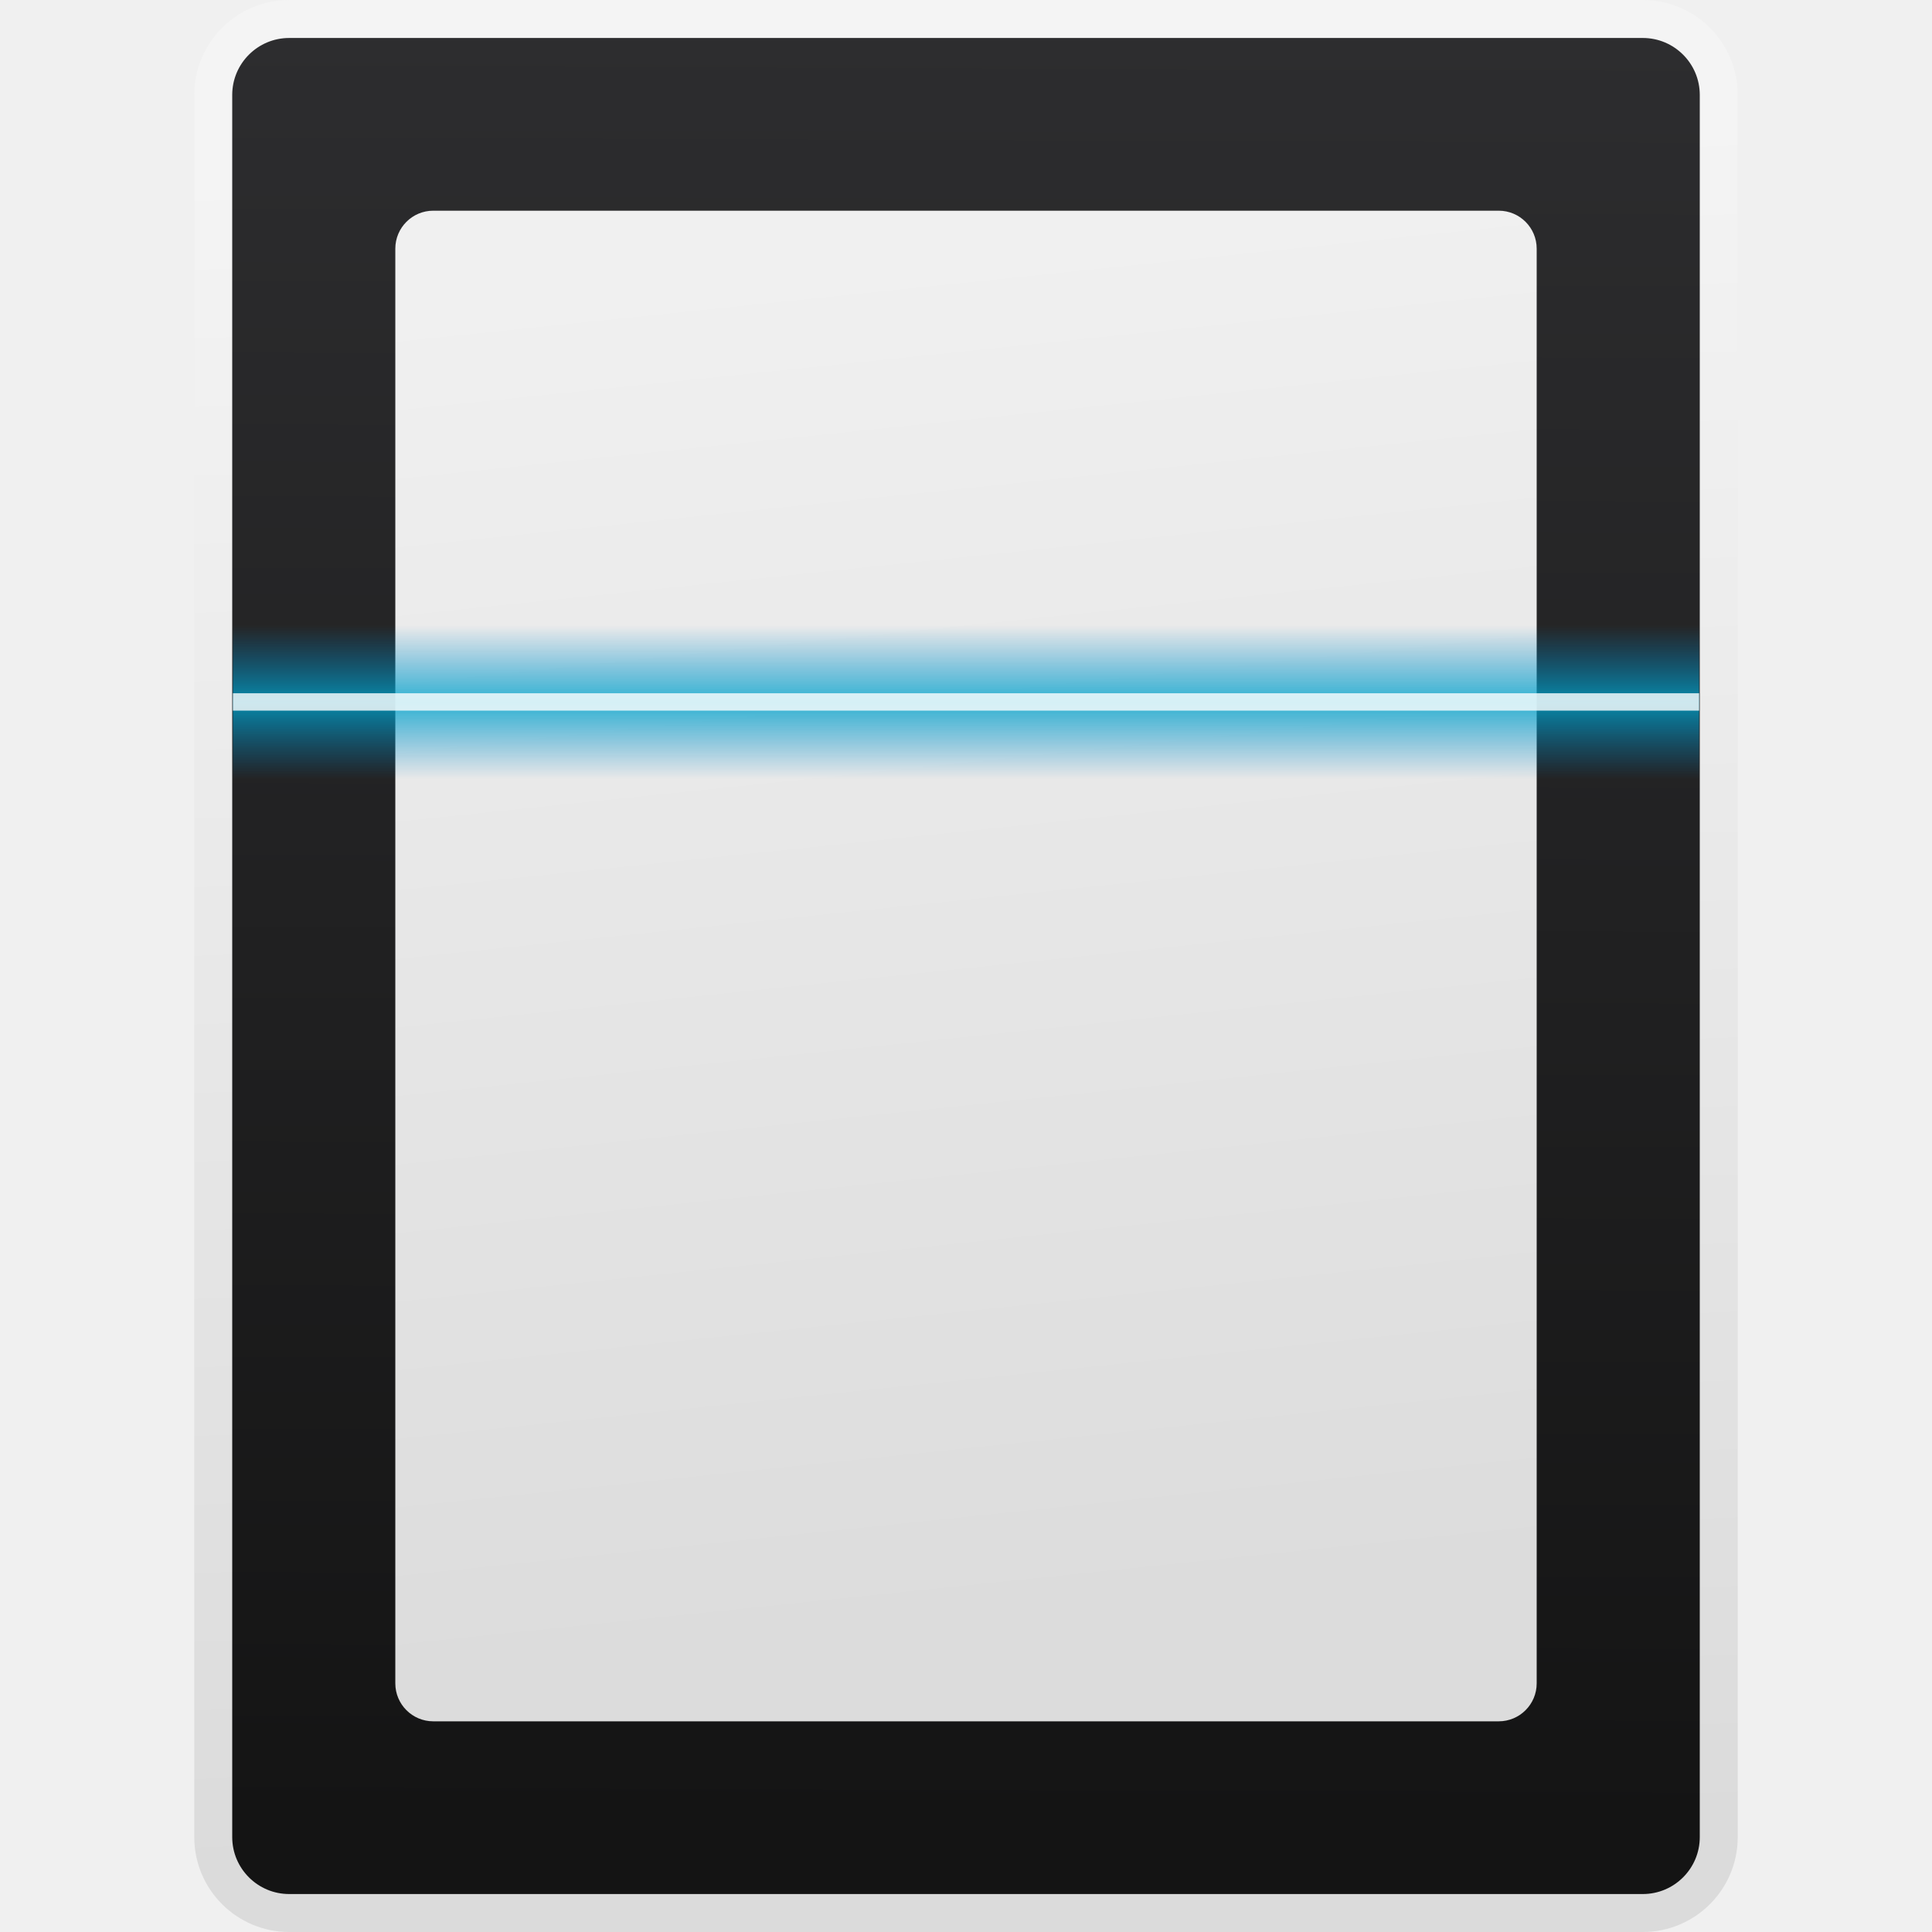
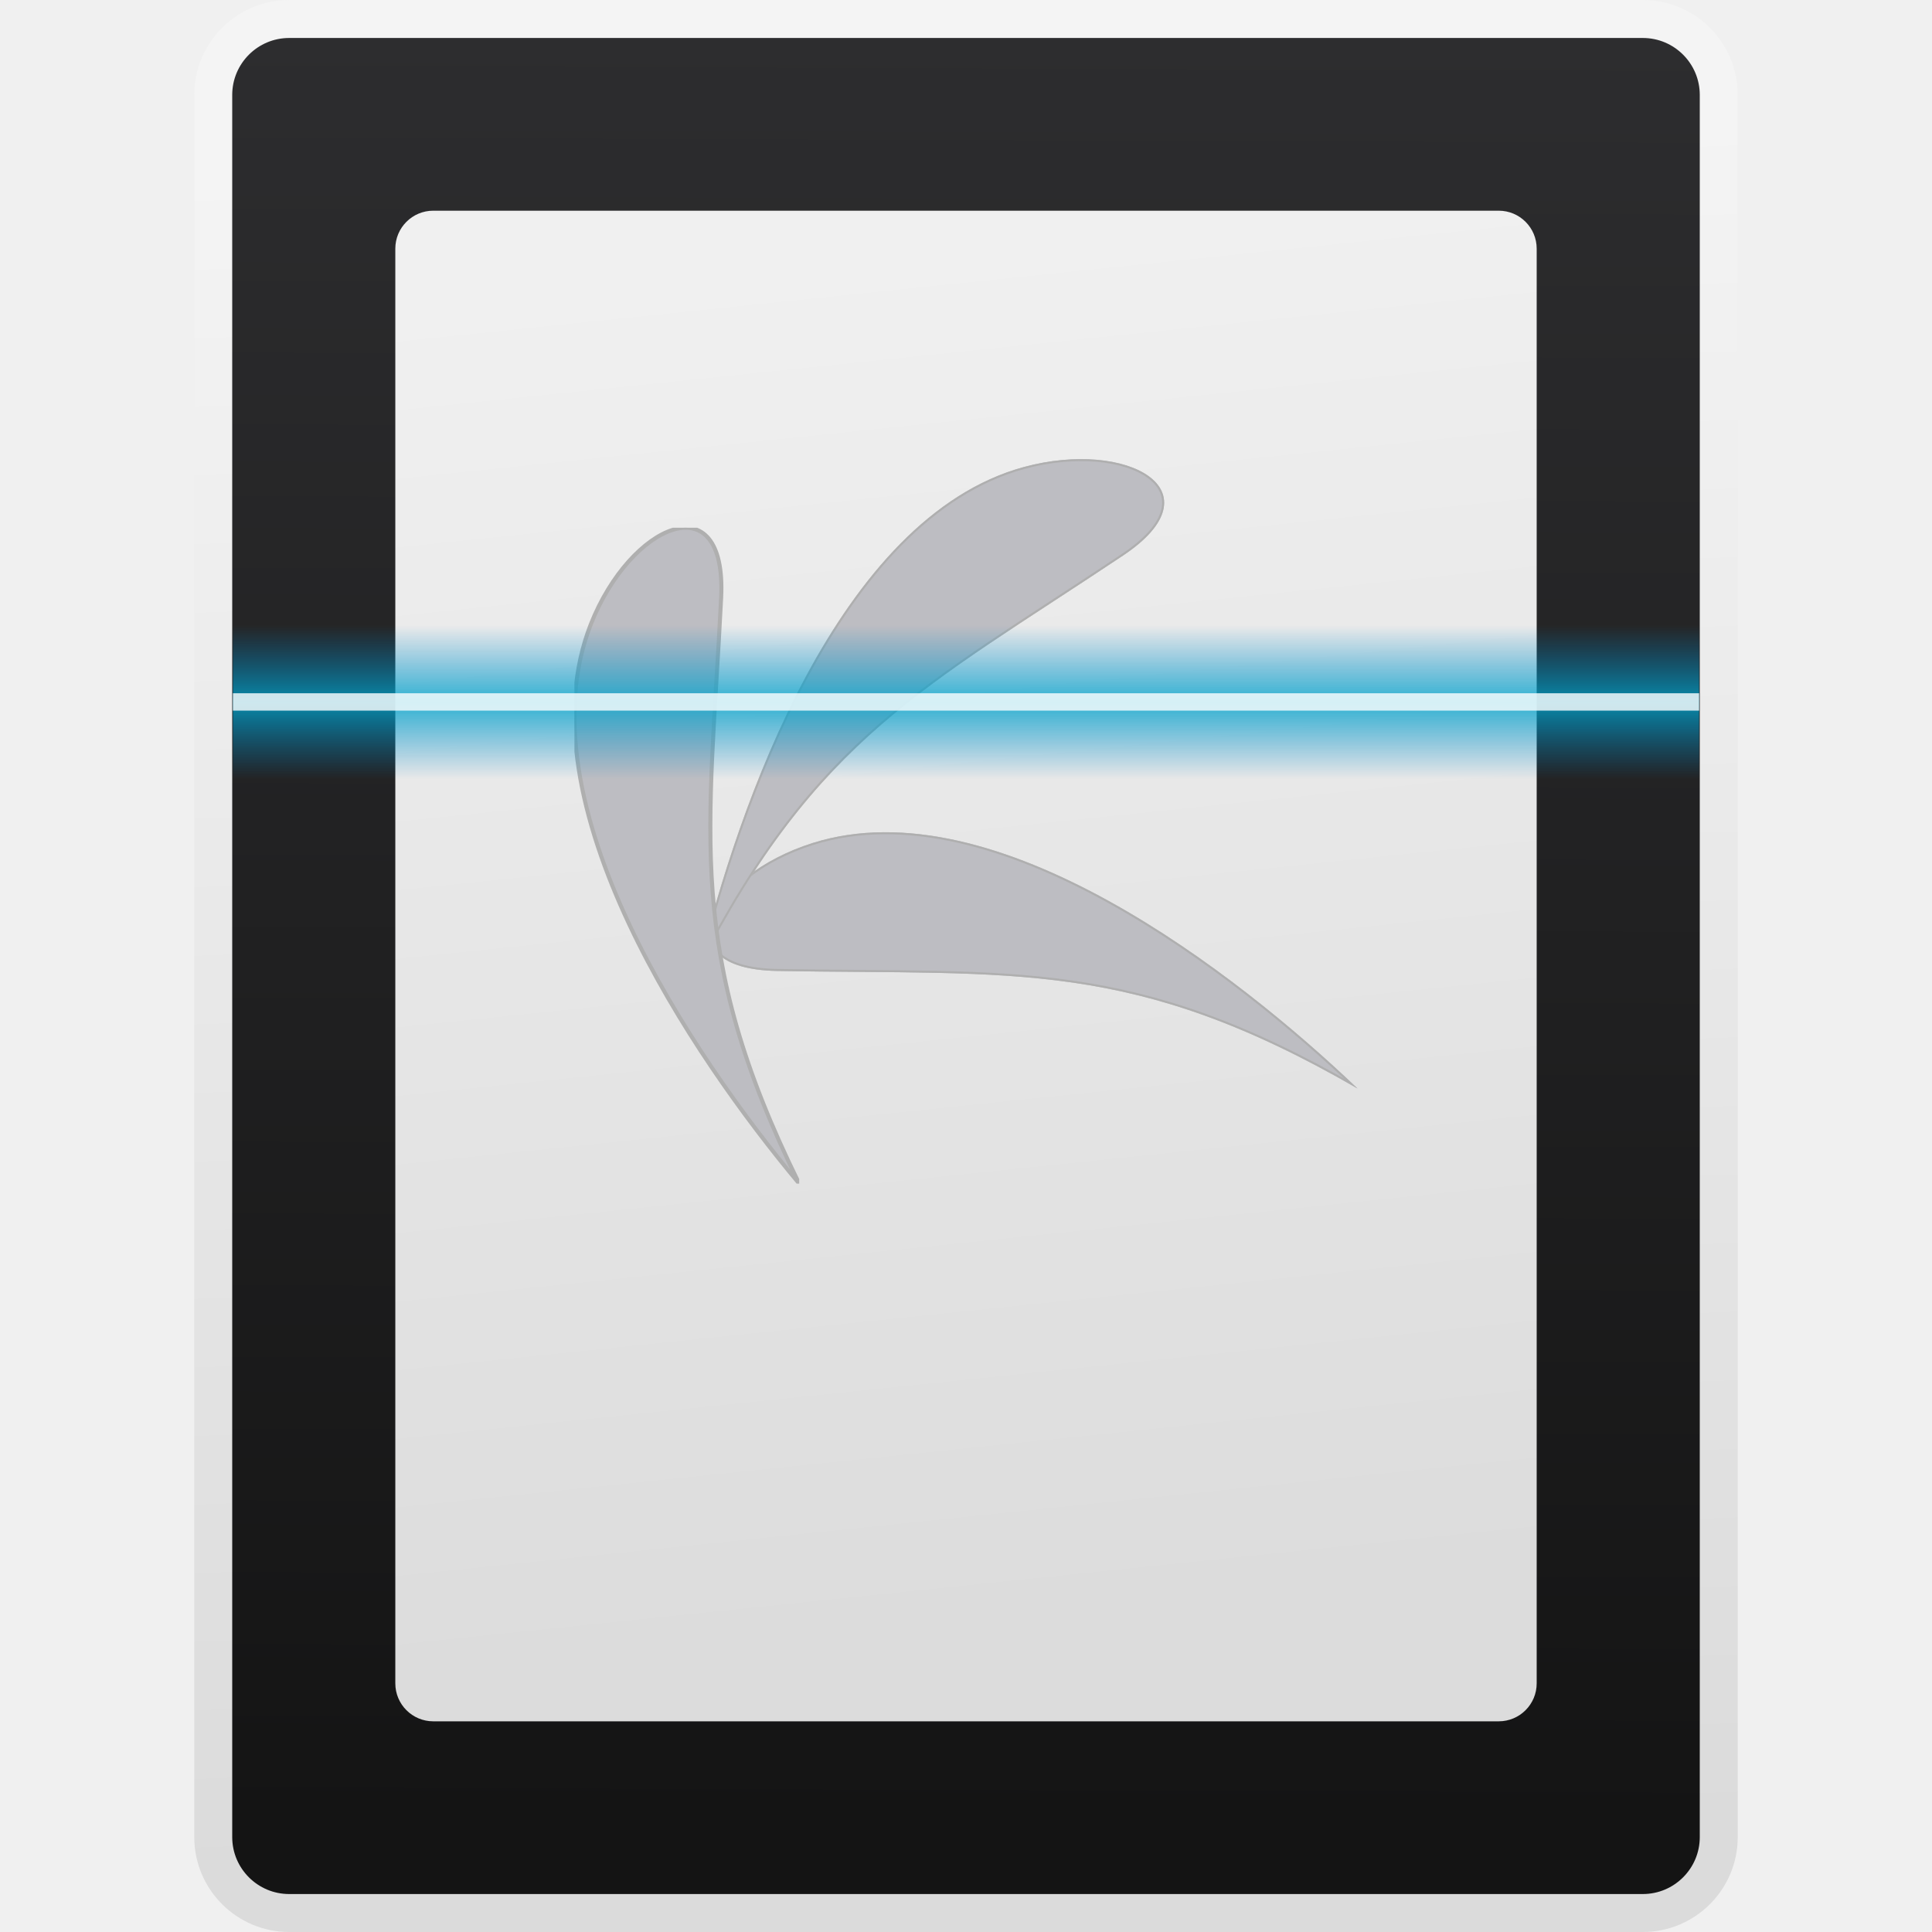
<svg xmlns="http://www.w3.org/2000/svg" xmlns:ns1="http://www.openswatchbook.org/uri/2009/osb" xmlns:xlink="http://www.w3.org/1999/xlink" width="48" height="48" id="svg3209" version="1.1">
  <defs id="defs3211">
    <style type="text/css" id="current-color-scheme">.ColorScheme-Text {
        color:#31363b;
      }
      .ColorScheme-Background{
        color:#eff0f1;
      }
      .ColorScheme-ViewText {
        color:#31363b;
      }
      .ColorScheme-ViewBackground{
        color:#fcfcfc;
      }
      .ColorScheme-ViewHover {
        color:#3daee9;
      }
      .ColorScheme-ViewFocus{
        color:#3daee9;
      }
      .ColorScheme-ButtonText {
        color:#31363b;
      }
      .ColorScheme-ButtonBackground{
        color:#eff0f1;
      }
      .ColorScheme-ButtonHover {
        color:#3daee9;
      }
      .ColorScheme-ButtonFocus{
        color:#3daee9;
      }</style>
    <style type="text/css" id="current-color-scheme-8">.ColorScheme-Text {
        color:#31363b;
      }
      .ColorScheme-Background{
        color:#eff0f1;
      }
      .ColorScheme-ViewText {
        color:#31363b;
      }
      .ColorScheme-ViewBackground{
        color:#fcfcfc;
      }
      .ColorScheme-ViewHover {
        color:#3daee9;
      }
      .ColorScheme-ViewFocus{
        color:#3daee9;
      }
      .ColorScheme-ButtonText {
        color:#31363b;
      }
      .ColorScheme-ButtonBackground{
        color:#eff0f1;
      }
      .ColorScheme-ButtonHover {
        color:#3daee9;
      }
      .ColorScheme-ButtonFocus{
        color:#3daee9;
      }</style>
    <style type="text/css" id="current-color-scheme-7">.ColorScheme-Text {
        color:#31363b;
      }
      .ColorScheme-Background{
        color:#eff0f1;
      }
      .ColorScheme-ViewText {
        color:#31363b;
      }
      .ColorScheme-ViewBackground{
        color:#fcfcfc;
      }
      .ColorScheme-ViewHover {
        color:#3daee9;
      }
      .ColorScheme-ViewFocus{
        color:#3daee9;
      }
      .ColorScheme-ButtonText {
        color:#31363b;
      }
      .ColorScheme-ButtonBackground{
        color:#eff0f1;
      }
      .ColorScheme-ButtonHover {
        color:#3daee9;
      }
      .ColorScheme-ButtonFocus{
        color:#3daee9;
      }</style>
    <linearGradient id="linearGradient4207" ns1:paint="gradient">
      <stop style="stop-color:#3498db;stop-opacity:1;" offset="0" id="stop3371" />
      <stop style="stop-color:#3498db;stop-opacity:0;" offset="1" id="stop3373" />
    </linearGradient>
    <style type="text/css" id="current-color-scheme-0">.ColorScheme-Text {
        color:#31363b;
      }
      .ColorScheme-Background{
        color:#eff0f1;
      }
      .ColorScheme-ViewText {
        color:#31363b;
      }
      .ColorScheme-ViewBackground{
        color:#fcfcfc;
      }
      .ColorScheme-ViewHover {
        color:#3daee9;
      }
      .ColorScheme-ViewFocus{
        color:#3daee9;
      }
      .ColorScheme-ButtonText {
        color:#31363b;
      }
      .ColorScheme-ButtonBackground{
        color:#eff0f1;
      }
      .ColorScheme-ButtonHover {
        color:#3daee9;
      }
      .ColorScheme-ButtonFocus{
        color:#3daee9;
      }</style>
    <style type="text/css" id="current-color-scheme-8-6">.ColorScheme-Text {
        color:#31363b;
      }
      .ColorScheme-Background{
        color:#eff0f1;
      }
      .ColorScheme-ViewText {
        color:#31363b;
      }
      .ColorScheme-ViewBackground{
        color:#fcfcfc;
      }
      .ColorScheme-ViewHover {
        color:#3daee9;
      }
      .ColorScheme-ViewFocus{
        color:#3daee9;
      }
      .ColorScheme-ButtonText {
        color:#31363b;
      }
      .ColorScheme-ButtonBackground{
        color:#eff0f1;
      }
      .ColorScheme-ButtonHover {
        color:#3daee9;
      }
      .ColorScheme-ButtonFocus{
        color:#3daee9;
      }</style>
    <style type="text/css" id="current-color-scheme-7-6">.ColorScheme-Text {
        color:#31363b;
      }
      .ColorScheme-Background{
        color:#eff0f1;
      }
      .ColorScheme-ViewText {
        color:#31363b;
      }
      .ColorScheme-ViewBackground{
        color:#fcfcfc;
      }
      .ColorScheme-ViewHover {
        color:#3daee9;
      }
      .ColorScheme-ViewFocus{
        color:#3daee9;
      }
      .ColorScheme-ButtonText {
        color:#31363b;
      }
      .ColorScheme-ButtonBackground{
        color:#eff0f1;
      }
      .ColorScheme-ButtonHover {
        color:#3daee9;
      }
      .ColorScheme-ButtonFocus{
        color:#3daee9;
      }</style>
    <style type="text/css" id="current-color-scheme-4">.ColorScheme-Text {
        color:#31363b;
      }
      .ColorScheme-Background{
        color:#eff0f1;
      }
      .ColorScheme-ViewText {
        color:#31363b;
      }
      .ColorScheme-ViewBackground{
        color:#fcfcfc;
      }
      .ColorScheme-ViewHover {
        color:#3daee9;
      }
      .ColorScheme-ViewFocus{
        color:#3daee9;
      }
      .ColorScheme-ButtonText {
        color:#31363b;
      }
      .ColorScheme-ButtonBackground{
        color:#eff0f1;
      }
      .ColorScheme-ButtonHover {
        color:#3daee9;
      }
      .ColorScheme-ButtonFocus{
        color:#3daee9;
      }</style>
    <style type="text/css" id="current-color-scheme-8-0">.ColorScheme-Text {
        color:#31363b;
      }
      .ColorScheme-Background{
        color:#eff0f1;
      }
      .ColorScheme-ViewText {
        color:#31363b;
      }
      .ColorScheme-ViewBackground{
        color:#fcfcfc;
      }
      .ColorScheme-ViewHover {
        color:#3daee9;
      }
      .ColorScheme-ViewFocus{
        color:#3daee9;
      }
      .ColorScheme-ButtonText {
        color:#31363b;
      }
      .ColorScheme-ButtonBackground{
        color:#eff0f1;
      }
      .ColorScheme-ButtonHover {
        color:#3daee9;
      }
      .ColorScheme-ButtonFocus{
        color:#3daee9;
      }</style>
    <style type="text/css" id="current-color-scheme-7-7">.ColorScheme-Text {
        color:#31363b;
      }
      .ColorScheme-Background{
        color:#eff0f1;
      }
      .ColorScheme-ViewText {
        color:#31363b;
      }
      .ColorScheme-ViewBackground{
        color:#fcfcfc;
      }
      .ColorScheme-ViewHover {
        color:#3daee9;
      }
      .ColorScheme-ViewFocus{
        color:#3daee9;
      }
      .ColorScheme-ButtonText {
        color:#31363b;
      }
      .ColorScheme-ButtonBackground{
        color:#eff0f1;
      }
      .ColorScheme-ButtonHover {
        color:#3daee9;
      }
      .ColorScheme-ButtonFocus{
        color:#3daee9;
      }</style>
    <linearGradient gradientUnits="userSpaceOnUse" y2="499.229" x2="409.805" y1="546.429" x1="409.629" id="linearGradient6444" xlink:href="#linearGradient4503" gradientTransform="matrix(0.8923601,0,0,0.8923601,-340.5893,560.9292)" />
    <linearGradient id="linearGradient4503">
      <stop style="stop-color:#141414;stop-opacity:1" offset="0" id="stop4505" />
      <stop style="stop-color:#2d2d2f;stop-opacity:1" offset="1" id="stop4507" />
    </linearGradient>
    <linearGradient gradientUnits="userSpaceOnUse" y2="547.663" x2="394.804" y1="502.585" x1="393.171" id="linearGradient6452" xlink:href="#linearGradient3600-9-14" gradientTransform="matrix(0.8923601,0,0,0.8923601,-340.5893,560.9292)" />
    <linearGradient id="linearGradient3600-9-14">
      <stop offset="0" style="stop-color:#f4f4f4;stop-opacity:1" id="stop3602-3-8" />
      <stop offset="1" style="stop-color:#dbdbdb;stop-opacity:1" id="stop3604-7-1" />
    </linearGradient>
    <linearGradient gradientTransform="matrix(0.8923601,0,0,0.8923601,-341.0595,561.005)" gradientUnits="userSpaceOnUse" y2="505.151" x2="405.916" y1="540.86" x1="409.629" id="linearGradient6497" xlink:href="#linearGradient3781" />
    <linearGradient id="linearGradient3781">
      <stop id="stop3783" offset="0" style="stop-color:#dcdcdc;stop-opacity:1;" />
      <stop id="stop3785" offset="1" style="stop-color:#f0f0f0;stop-opacity:1;" />
    </linearGradient>
    <linearGradient xlink:href="#linearGradient6307" id="linearGradient4305" gradientUnits="userSpaceOnUse" gradientTransform="matrix(0.782904,0,0,0.7208866,-1.832309,288.382)" spreadMethod="reflect" x1="32" y1="1017.87" x2="32" y2="1015.362" />
    <linearGradient id="linearGradient6307">
      <stop style="stop-color:#00a5cc;stop-opacity:1" offset="0" id="stop6309" />
      <stop style="stop-color:#0086cc;stop-opacity:0" offset="1" id="stop6311" />
    </linearGradient>
+     <clipPath clipPathUnits="userSpaceOnUse" id="clipPath16">
+       <path d="M 0,792 612,792 612,0 0,0 0,792 Z" id="path18" />
+     </clipPath>
+     <clipPath clipPathUnits="userSpaceOnUse" id="clipPath24">
+       <path d="m 558.893,526.62 37.604,0 0,-14.904 -37.604,0 0,14.904 z" id="path26" />
+     </clipPath>
+     <clipPath clipPathUnits="userSpaceOnUse" id="clipPath28">
+       <path d="m 596.497,511.716 c -6.962,6.661 -20.973,17.643 -31.626,14.277 -5.954,-1.882 -8.839,-7.319 -2.055,-7.441 13.837,-0.25 20.622,0.731 33.681,-6.836" id="path30" style="clip-rule:evenodd" />
+     </clipPath>
+     <clipPath clipPathUnits="userSpaceOnUse" id="clipPath58">
+       <path d="m 558.323,524.527 38.192,0 0,-12.815 -38.192,0 0,12.815 z" id="path60" />
+     </clipPath>
+     <clipPath clipPathUnits="userSpaceOnUse" id="clipPath62">
+       <path d="m 596.515,511.712 c -7.452,6.109 -22.261,15.989 -32.626,11.818 -5.793,-2.332 -8.254,-7.974 -1.48,-7.577 13.816,0.809 20.506,2.306 34.106,-4.241" id="path64" style="clip-rule:evenodd" />
+     </clipPath>
+     <clipPath clipPathUnits="userSpaceOnUse" id="clipPath92">
+       <path d="m 556.75,546.201 27.01,0 0,-29.575 -27.01,0 0,29.575 z" id="path94" />
+     </clipPath>
+     <clipPath clipPathUnits="userSpaceOnUse" id="clipPath96">
+       <path d="m 556.75,516.626 c 2.252,9.368 8.092,26.186 18.874,29.118 6.024,1.639 11.393,-1.373 5.753,-5.147 -11.502,-7.696 -17.738,-10.542 -24.627,-23.971" id="path98" style="clip-rule:evenodd" />
+     </clipPath>
+     <clipPath clipPathUnits="userSpaceOnUse" id="clipPath126">
+       <path d="m 556.739,544.61 28.84,0 0,-27.979 -28.84,0 0,27.979 z" id="path128" />
+     </clipPath>
+     <clipPath clipPathUnits="userSpaceOnUse" id="clipPath160">
+       <path d="m 548.843,543.235 11.247,0 0,-38.495 -11.247,0 0,38.495 z" id="path162" />
+     </clipPath>
+     <clipPath clipPathUnits="userSpaceOnUse" id="clipPath194">
+       <path d="m 547.048,542.875 13.046,0 0,-38.137 -13.046,0 0,38.137 z" id="path196" />
+     </clipPath>
+     <clipPath clipPathUnits="userSpaceOnUse" id="clipPath16-8">
+       <path d="M 0,792 612,792 612,0 0,0 0,792 Z" id="path18-9" />
+     </clipPath>
+     <clipPath clipPathUnits="userSpaceOnUse" id="clipPath24-9">
+       <path d="m 558.893,526.62 37.604,0 0,-14.904 -37.604,0 0,14.904 z" id="path26-5" />
+     </clipPath>
+     <clipPath clipPathUnits="userSpaceOnUse" id="clipPath28-4">
+       <path d="m 596.497,511.716 c -6.962,6.661 -20.973,17.643 -31.626,14.277 -5.954,-1.882 -8.839,-7.319 -2.055,-7.441 13.837,-0.25 20.622,0.731 33.681,-6.836" id="path30-3" style="clip-rule:evenodd" />
+     </clipPath>
+     <clipPath clipPathUnits="userSpaceOnUse" id="clipPath58-5">
+       <path d="m 558.323,524.527 38.192,0 0,-12.815 -38.192,0 0,12.815 z" id="path60-2" />
+     </clipPath>
+     <clipPath clipPathUnits="userSpaceOnUse" id="clipPath62-9">
+       <path d="m 596.515,511.712 c -7.452,6.109 -22.261,15.989 -32.626,11.818 -5.793,-2.332 -8.254,-7.974 -1.48,-7.577 13.816,0.809 20.506,2.306 34.106,-4.241" id="path64-8" style="clip-rule:evenodd" />
+     </clipPath>
+     <clipPath clipPathUnits="userSpaceOnUse" id="clipPath92-5">
+       <path d="m 556.75,546.201 27.01,0 0,-29.575 -27.01,0 0,29.575 z" id="path94-9" />
+     </clipPath>
+     <clipPath clipPathUnits="userSpaceOnUse" id="clipPath96-8">
+       <path d="m 556.75,516.626 c 2.252,9.368 8.092,26.186 18.874,29.118 6.024,1.639 11.393,-1.373 5.753,-5.147 -11.502,-7.696 -17.738,-10.542 -24.627,-23.971" id="path98-2" style="clip-rule:evenodd" />
+     </clipPath>
+     <clipPath clipPathUnits="userSpaceOnUse" id="clipPath126-3">
+       <path d="m 556.739,544.61 28.84,0 0,-27.979 -28.84,0 0,27.979 z" id="path128-9" />
+     </clipPath>
+     <clipPath clipPathUnits="userSpaceOnUse" id="clipPath160-8">
+       <path d="m 548.843,543.235 11.247,0 0,-38.495 -11.247,0 0,38.495 z" id="path162-4" />
+     </clipPath>
+     <clipPath clipPathUnits="userSpaceOnUse" id="clipPath194-9">
+       <path d="m 547.048,542.875 13.046,0 0,-38.137 -13.046,0 0,38.137 z" id="path196-8" />
+     </clipPath>
  </defs>
  <g id="layer1" transform="translate(0,-1004.362)">
    <g id="g4416" transform="matrix(1.057423,0,0,1.057423,-1.381885,-59.03396)">
      <rect ry="1.785" y="1006.095" x="6.317" height="44.501" width="35.373" id="rect6110" style="opacity:1;fill:url(#linearGradient6444);fill-opacity:1;fill-rule:evenodd;stroke:url(#linearGradient6452);stroke-width:0.892;stroke-linecap:round;stroke-linejoin:miter;stroke-miterlimit:4;stroke-dasharray:none;stroke-dashoffset:0;stroke-opacity:1" />
      <rect ry="0.892" y="1010.599" x="10.595" height="35.493" width="26.817" id="rect6489" style="opacity:1;fill:url(#linearGradient6497);fill-opacity:1;fill-rule:evenodd;stroke:none;stroke-width:1;stroke-linecap:round;stroke-linejoin:miter;stroke-miterlimit:4;stroke-dasharray:none;stroke-dashoffset:0;stroke-opacity:1" />
+       <g transform="matrix(0.9456954,0,0,0.9456954,-404.1093,529.6571)" id="layer1-7">
+         <g transform="translate(225.8191,462.4457)" id="g4238" style="display:inline;enable-background:new">
+           <g transform="matrix(0.2265519,0,0,0.2265519,106.9484,54.31088)" id="layer1-8" style="display:inline">
+             <g id="layer6" style="display:none" />
+             <g id="g4027" />
+             <g id="g4061" />
+             <g id="g3751" />
+             <g id="g3782" />
+             <g id="g3725" />
+             <g style="display:inline;fill:#bdbdc2;fill-opacity:1;stroke:#afafaf;stroke-width:0.282;stroke-miterlimit:4;stroke-dasharray:none;stroke-opacity:1;enable-background:new" transform="matrix(1.565115,0,0,1.562257,440.3253,-52.86997)" id="layer1-1">
+               <g transform="matrix(1.207263,0,0,-1.207263,-658.3771,666.938)" id="g12" style="fill:#bdbdc2;fill-opacity:1;stroke:#afafaf;stroke-width:0.234;stroke-miterlimit:4;stroke-dasharray:none;stroke-opacity:1">
+                 <g transform="translate(22.69628,-17.71774)" id="g14" clip-path="url(#clipPath16-8)" style="fill:#bdbdc2;fill-opacity:1;stroke:#afafaf;stroke-width:0.234;stroke-miterlimit:4;stroke-dasharray:none;stroke-opacity:1">
+                   <g transform="translate(-3.996645,-1.449479)" id="g20" style="fill:#bdbdc2;fill-opacity:1;stroke:#afafaf;stroke-width:0.234;stroke-miterlimit:4;stroke-dasharray:none;stroke-opacity:1">
+                     <g id="g22" style="fill:#bdbdc2;fill-opacity:1;stroke:#afafaf;stroke-width:0.234;stroke-miterlimit:4;stroke-dasharray:none;stroke-opacity:1" />
+                     <g id="g40" style="fill:#bdbdc2;fill-opacity:1;stroke:#afafaf;stroke-width:0.234;stroke-miterlimit:4;stroke-dasharray:none;stroke-opacity:1">
+                       <g clip-path="url(#clipPath24-9)" id="g42" style="fill:#bdbdc2;fill-opacity:1;stroke:#afafaf;stroke-width:0.234;stroke-miterlimit:4;stroke-dasharray:none;stroke-opacity:1">
+                         <g id="g44" style="fill:#bdbdc2;fill-opacity:1;stroke:#afafaf;stroke-width:0.234;stroke-miterlimit:4;stroke-dasharray:none;stroke-opacity:1">
+                           <g clip-path="url(#clipPath28-4)" id="g46" style="fill:#bdbdc2;fill-opacity:1;stroke:#afafaf;stroke-width:0.234;stroke-miterlimit:4;stroke-dasharray:none;stroke-opacity:1">
+                             <g id="g48" style="fill:#bdbdc2;fill-opacity:1;stroke:#afafaf;stroke-width:0.234;stroke-miterlimit:4;stroke-dasharray:none;stroke-opacity:1">
+                               <g id="g50" style="fill:#bdbdc2;fill-opacity:1;stroke:#afafaf;stroke-width:0.234;stroke-miterlimit:4;stroke-dasharray:none;stroke-opacity:1">
+                                 <path d="m 596.497,511.716 c -6.962,6.661 -20.973,17.643 -31.626,14.277 -5.954,-1.882 -8.839,-7.319 -2.055,-7.441 13.837,-0.25 20.622,0.731 33.681,-6.836" style="fill:#bdbdc2;fill-opacity:1;fill-rule:evenodd;stroke:#afafaf;stroke-width:0.234;stroke-miterlimit:4;stroke-dasharray:none;stroke-opacity:1" id="path52" />
+                               </g>
+                             </g>
+                           </g>
+                         </g>
+                       </g>
+                     </g>
+                   </g>
+                   <g id="g54" style="fill:#bdbdc2;fill-opacity:1;stroke:#afafaf;stroke-width:0.234;stroke-miterlimit:4;stroke-dasharray:none;stroke-opacity:1">
+                     <g id="g56" style="fill:#bdbdc2;fill-opacity:1;stroke:#afafaf;stroke-width:0.234;stroke-miterlimit:4;stroke-dasharray:none;stroke-opacity:1" />
+                     <g id="g74" style="fill:#bdbdc2;fill-opacity:1;stroke:#afafaf;stroke-width:0.234;stroke-miterlimit:4;stroke-dasharray:none;stroke-opacity:1">
+                       <g clip-path="url(#clipPath58-5)" id="g76" style="fill:#bdbdc2;fill-opacity:1;stroke:#afafaf;stroke-width:0.234;stroke-miterlimit:4;stroke-dasharray:none;stroke-opacity:1">
+                         <g id="g78" style="fill:#bdbdc2;fill-opacity:1;stroke:#afafaf;stroke-width:0.234;stroke-miterlimit:4;stroke-dasharray:none;stroke-opacity:1">
+                           <g clip-path="url(#clipPath62-9)" id="g80" style="fill:#bdbdc2;fill-opacity:1;stroke:#afafaf;stroke-width:0.234;stroke-miterlimit:4;stroke-dasharray:none;stroke-opacity:1">
+                             <g id="g82" style="fill:#bdbdc2;fill-opacity:1;stroke:#afafaf;stroke-width:0.234;stroke-miterlimit:4;stroke-dasharray:none;stroke-opacity:1">
+                               <g id="g84" style="fill:#bdbdc2;fill-opacity:1;stroke:#afafaf;stroke-width:0.234;stroke-miterlimit:4;stroke-dasharray:none;stroke-opacity:1" />
+                             </g>
+                           </g>
+                         </g>
+                       </g>
+                     </g>
+                   </g>
+                   <g transform="translate(-2.484825,0.6630155)" id="g88" style="fill:#bdbdc2;fill-opacity:1;stroke:#afafaf;stroke-width:0.234;stroke-miterlimit:4;stroke-dasharray:none;stroke-opacity:1">
+                     <g id="g90" style="fill:#bdbdc2;fill-opacity:1;stroke:#afafaf;stroke-width:0.234;stroke-miterlimit:4;stroke-dasharray:none;stroke-opacity:1" />
+                     <g id="g108" style="fill:#bdbdc2;fill-opacity:1;stroke:#afafaf;stroke-width:0.234;stroke-miterlimit:4;stroke-dasharray:none;stroke-opacity:1">
+                       <g clip-path="url(#clipPath92-5)" id="g110" style="fill:#bdbdc2;fill-opacity:1;stroke:#afafaf;stroke-width:0.234;stroke-miterlimit:4;stroke-dasharray:none;stroke-opacity:1">
+                         <g id="g112" style="fill:#bdbdc2;fill-opacity:1;stroke:#afafaf;stroke-width:0.234;stroke-miterlimit:4;stroke-dasharray:none;stroke-opacity:1">
+                           <g clip-path="url(#clipPath96-8)" id="g114" style="fill:#bdbdc2;fill-opacity:1;stroke:#afafaf;stroke-width:0.234;stroke-miterlimit:4;stroke-dasharray:none;stroke-opacity:1">
+                             <g id="g116" style="fill:#bdbdc2;fill-opacity:1;stroke:#afafaf;stroke-width:0.234;stroke-miterlimit:4;stroke-dasharray:none;stroke-opacity:1">
+                               <g id="g118" style="fill:#bdbdc2;fill-opacity:1;stroke:#afafaf;stroke-width:0.234;stroke-miterlimit:4;stroke-dasharray:none;stroke-opacity:1">
+                                 <path d="m 556.75,516.626 c 2.252,9.368 8.092,26.186 18.874,29.118 6.024,1.639 11.393,-1.373 5.753,-5.147 -11.502,-7.696 -17.738,-10.542 -24.627,-23.971" style="fill:#bdbdc2;fill-opacity:1;fill-rule:evenodd;stroke:#afafaf;stroke-width:0.234;stroke-miterlimit:4;stroke-dasharray:none;stroke-opacity:1" id="path120" />
+                               </g>
+                             </g>
+                           </g>
+                         </g>
+                       </g>
+                     </g>
+                   </g>
+                   <g id="g122" style="fill:#bdbdc2;fill-opacity:1;stroke:#afafaf;stroke-width:0.234;stroke-miterlimit:4;stroke-dasharray:none;stroke-opacity:1">
+                     <g id="g124" style="fill:#bdbdc2;fill-opacity:1;stroke:#afafaf;stroke-width:0.234;stroke-miterlimit:4;stroke-dasharray:none;stroke-opacity:1" />
+                     <g id="g142" style="fill:#bdbdc2;fill-opacity:1;stroke:#afafaf;stroke-width:0.234;stroke-miterlimit:4;stroke-dasharray:none;stroke-opacity:1">
+                       <g clip-path="url(#clipPath126-3)" id="g144" style="fill:#bdbdc2;fill-opacity:1;stroke:#afafaf;stroke-width:0.234;stroke-miterlimit:4;stroke-dasharray:none;stroke-opacity:1">
+                         <g id="g146" style="fill:#bdbdc2;fill-opacity:1;stroke:#afafaf;stroke-width:0.234;stroke-miterlimit:4;stroke-dasharray:none;stroke-opacity:1">
+                           <g id="g148" style="fill:#bdbdc2;fill-opacity:1;stroke:#afafaf;stroke-width:0.234;stroke-miterlimit:4;stroke-dasharray:none;stroke-opacity:1">
+                             <g id="g150" style="fill:#bdbdc2;fill-opacity:1;stroke:#afafaf;stroke-width:0.234;stroke-miterlimit:4;stroke-dasharray:none;stroke-opacity:1">
+                               <g id="g152" style="fill:#bdbdc2;fill-opacity:1;stroke:#afafaf;stroke-width:0.234;stroke-miterlimit:4;stroke-dasharray:none;stroke-opacity:1" />
+                             </g>
+                           </g>
+                         </g>
+                       </g>
+                     </g>
+                   </g>
+                   <g id="g156" style="fill:#bdbdc2;fill-opacity:1;stroke:#afafaf;stroke-width:0.234;stroke-miterlimit:4;stroke-dasharray:none;stroke-opacity:1">
+                     <g id="g158" style="fill:#bdbdc2;fill-opacity:1;stroke:#afafaf;stroke-width:0.234;stroke-miterlimit:4;stroke-dasharray:none;stroke-opacity:1" />
+                     <g id="g176" style="fill:#bdbdc2;fill-opacity:1;stroke:#afafaf;stroke-width:0.234;stroke-miterlimit:4;stroke-dasharray:none;stroke-opacity:1">
+                       <g clip-path="url(#clipPath160-8)" id="g178" style="fill:#bdbdc2;fill-opacity:1;stroke:#afafaf;stroke-width:0.234;stroke-miterlimit:4;stroke-dasharray:none;stroke-opacity:1">
+                         <g id="g180" style="fill:#bdbdc2;fill-opacity:1;stroke:#afafaf;stroke-width:0.234;stroke-miterlimit:4;stroke-dasharray:none;stroke-opacity:1">
+                           <g id="g182" style="fill:#bdbdc2;fill-opacity:1;stroke:#afafaf;stroke-width:0.234;stroke-miterlimit:4;stroke-dasharray:none;stroke-opacity:1">
+                             <g id="g184" style="fill:#bdbdc2;fill-opacity:1;stroke:#afafaf;stroke-width:0.234;stroke-miterlimit:4;stroke-dasharray:none;stroke-opacity:1">
+                               <g id="g186" style="fill:#bdbdc2;fill-opacity:1;stroke:#afafaf;stroke-width:0.234;stroke-miterlimit:4;stroke-dasharray:none;stroke-opacity:1" />
+                             </g>
+                           </g>
+                         </g>
+                       </g>
+                     </g>
+                   </g>
+                   <g id="g190" style="fill:#bdbdc2;fill-opacity:1;stroke:#afafaf;stroke-width:0.234;stroke-miterlimit:4;stroke-dasharray:none;stroke-opacity:1">
+                     <g id="g192" style="fill:#bdbdc2;fill-opacity:1;stroke:#afafaf;stroke-width:0.234;stroke-miterlimit:4;stroke-dasharray:none;stroke-opacity:1" />
+                     <g id="g210" style="fill:#bdbdc2;fill-opacity:1;stroke:#afafaf;stroke-width:0.234;stroke-miterlimit:4;stroke-dasharray:none;stroke-opacity:1">
+                       <g clip-path="url(#clipPath194-9)" id="g212" style="fill:#bdbdc2;fill-opacity:1;stroke:#afafaf;stroke-width:0.234;stroke-miterlimit:4;stroke-dasharray:none;stroke-opacity:1">
+                         <g id="g214" style="fill:#bdbdc2;fill-opacity:1;stroke:#afafaf;stroke-width:0.234;stroke-miterlimit:4;stroke-dasharray:none;stroke-opacity:1">
+                           <g id="g216" style="fill:#bdbdc2;fill-opacity:1;stroke:#afafaf;stroke-width:0.234;stroke-miterlimit:4;stroke-dasharray:none;stroke-opacity:1">
+                             <g id="g218" style="fill:#bdbdc2;fill-opacity:1;stroke:#afafaf;stroke-width:0.234;stroke-miterlimit:4;stroke-dasharray:none;stroke-opacity:1">
+                               <g id="g220" style="fill:#bdbdc2;fill-opacity:1;stroke:#afafaf;stroke-width:0.234;stroke-miterlimit:4;stroke-dasharray:none;stroke-opacity:1">
+                                 <path d="m 560.094,504.738 c -6.172,7.399 -16.178,22.124 -12.094,32.524 2.281,5.812 7.902,8.321 7.563,1.544 -0.691,-13.823 -2.131,-20.525 4.531,-34.068" style="fill:#bdbdc2;fill-opacity:1;fill-rule:evenodd;stroke:#afafaf;stroke-width:0.234;stroke-miterlimit:4;stroke-dasharray:none;stroke-opacity:1" id="path222" />
+                               </g>
+                             </g>
+                           </g>
+                         </g>
+                       </g>
+                     </g>
+                   </g>
+                 </g>
+               </g>
+             </g>
+           </g>
+         </g>
+       </g>
      <g id="g6968">
        <rect y="1020.343" x="6.78" height="3.604" width="34.448" id="rect5537" style="opacity:0.8;fill:url(#linearGradient4305);fill-opacity:1;stroke:none" />
        <rect style="opacity:0.8;fill:#ffffff;fill-opacity:1;stroke:none" id="rect3099" width="34.448" height="0.408" x="6.78" y="1021.937" />
      </g>
    </g>
  </g>
</svg>
